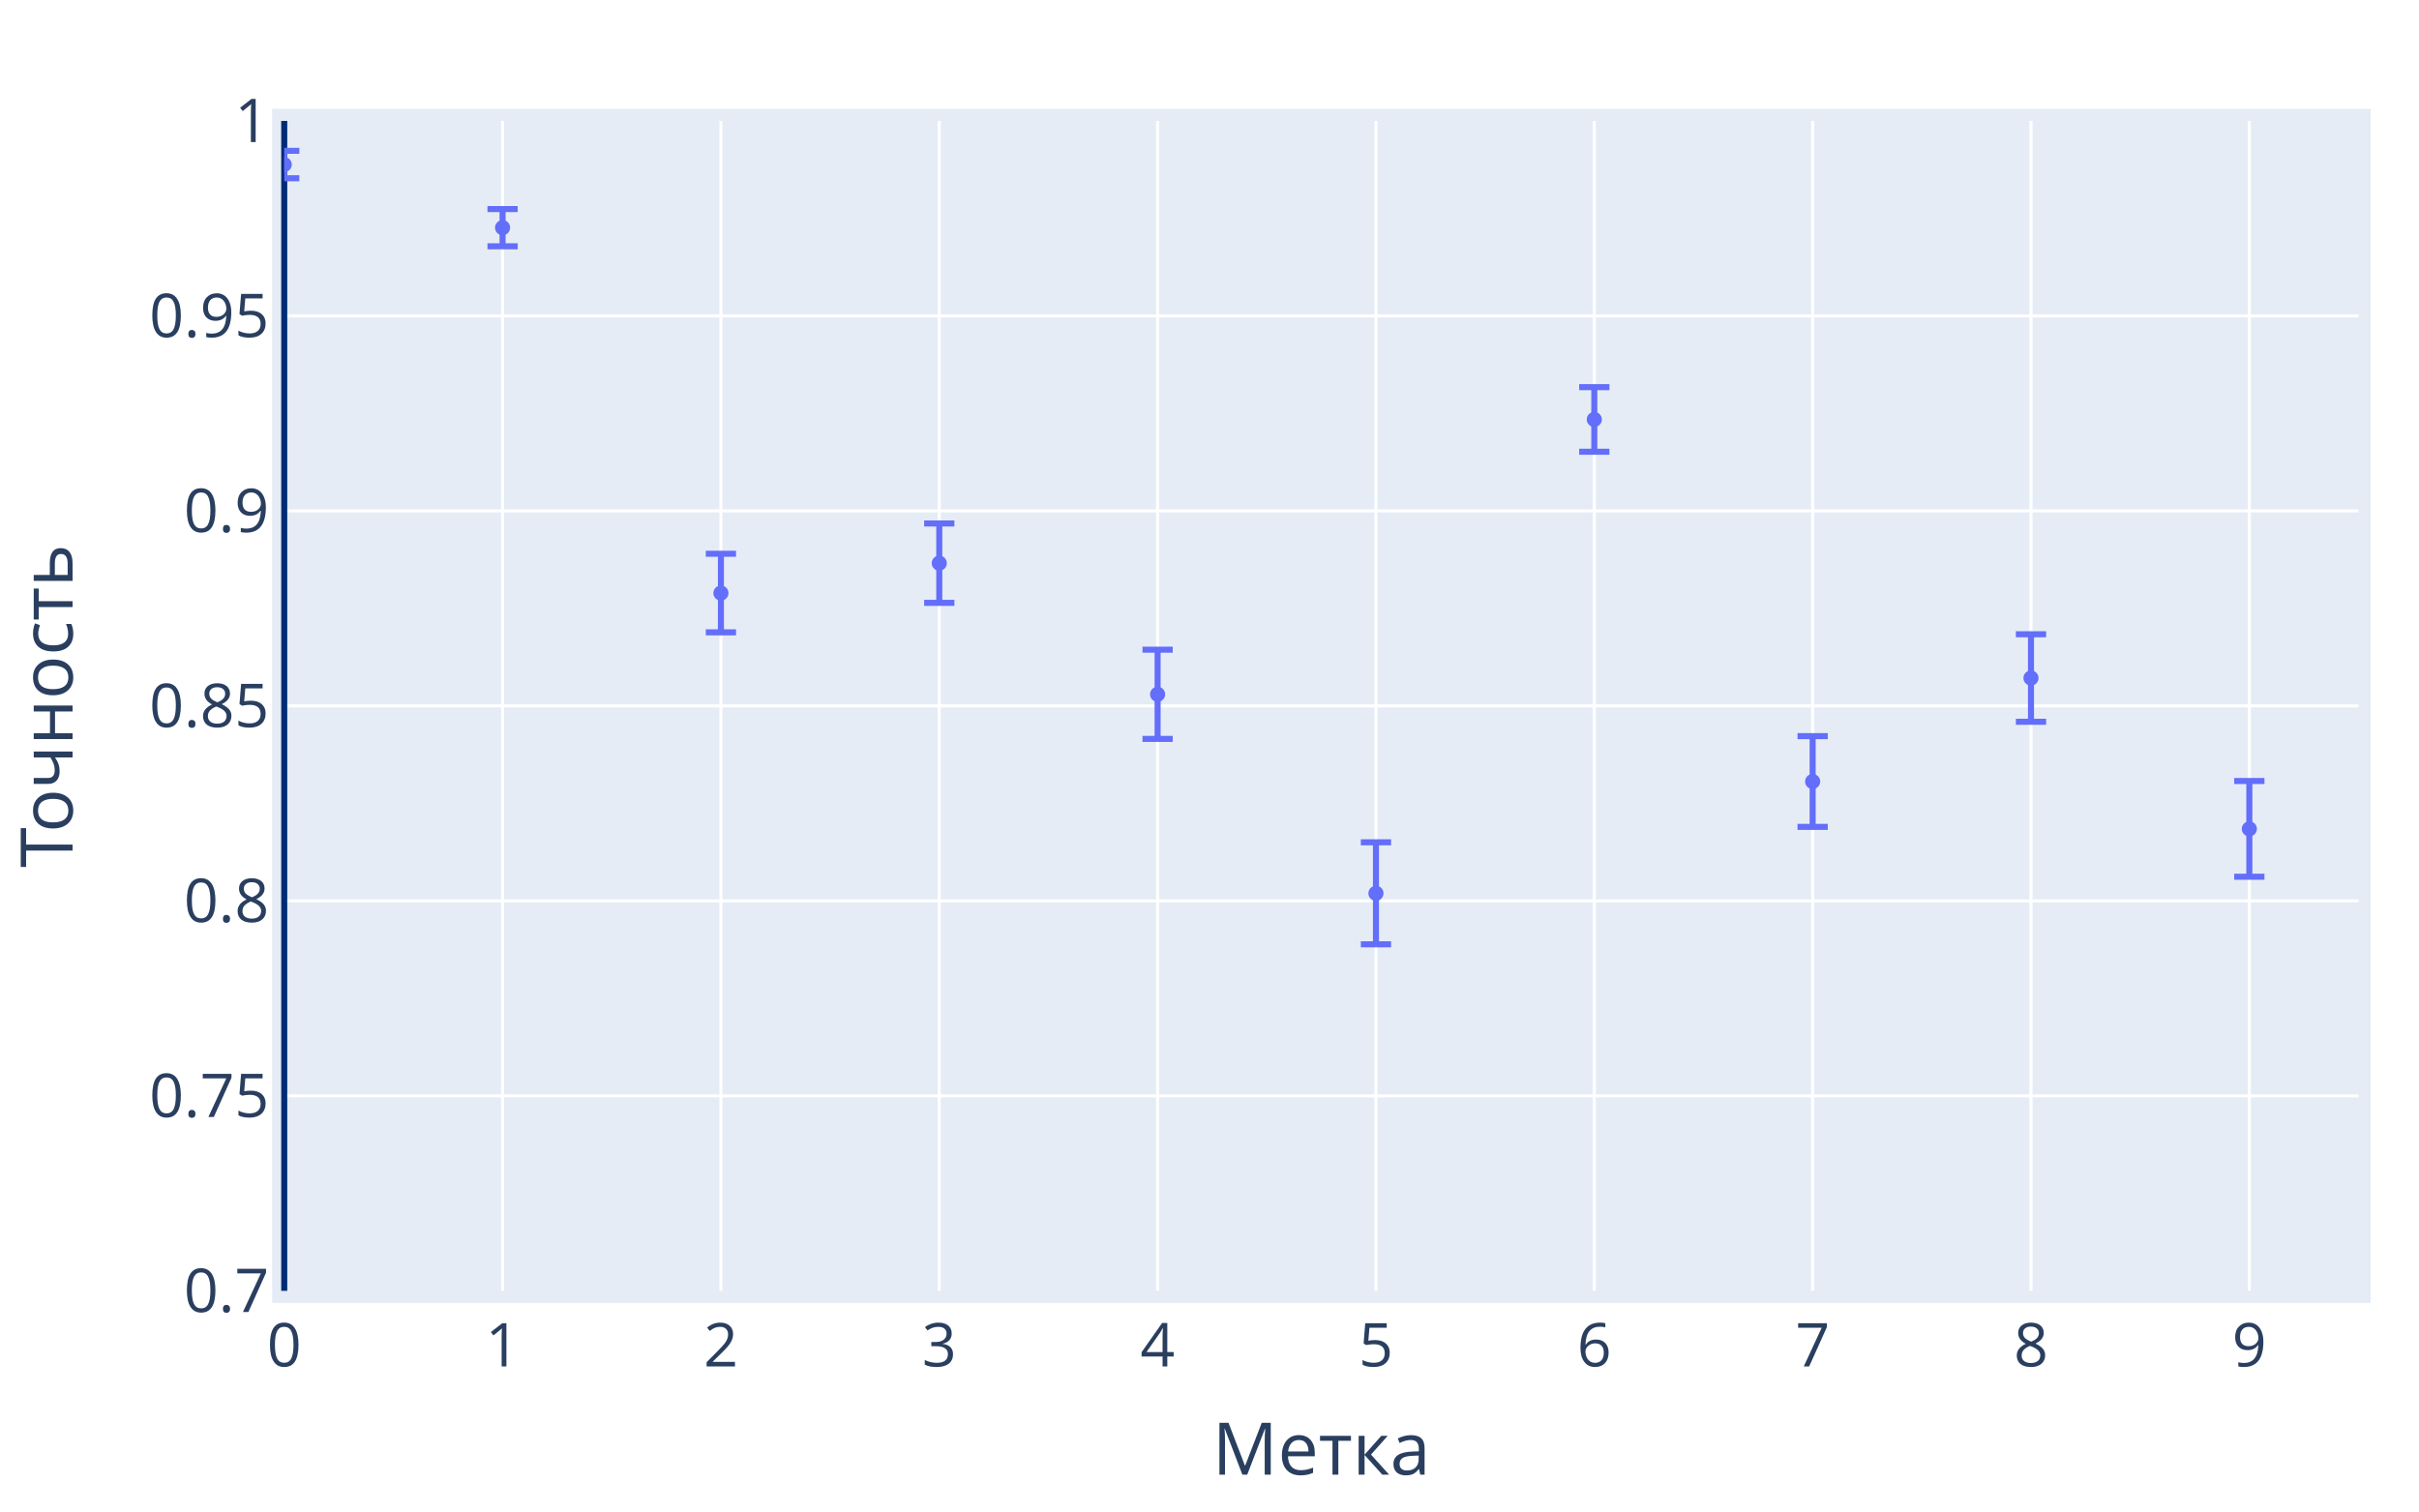
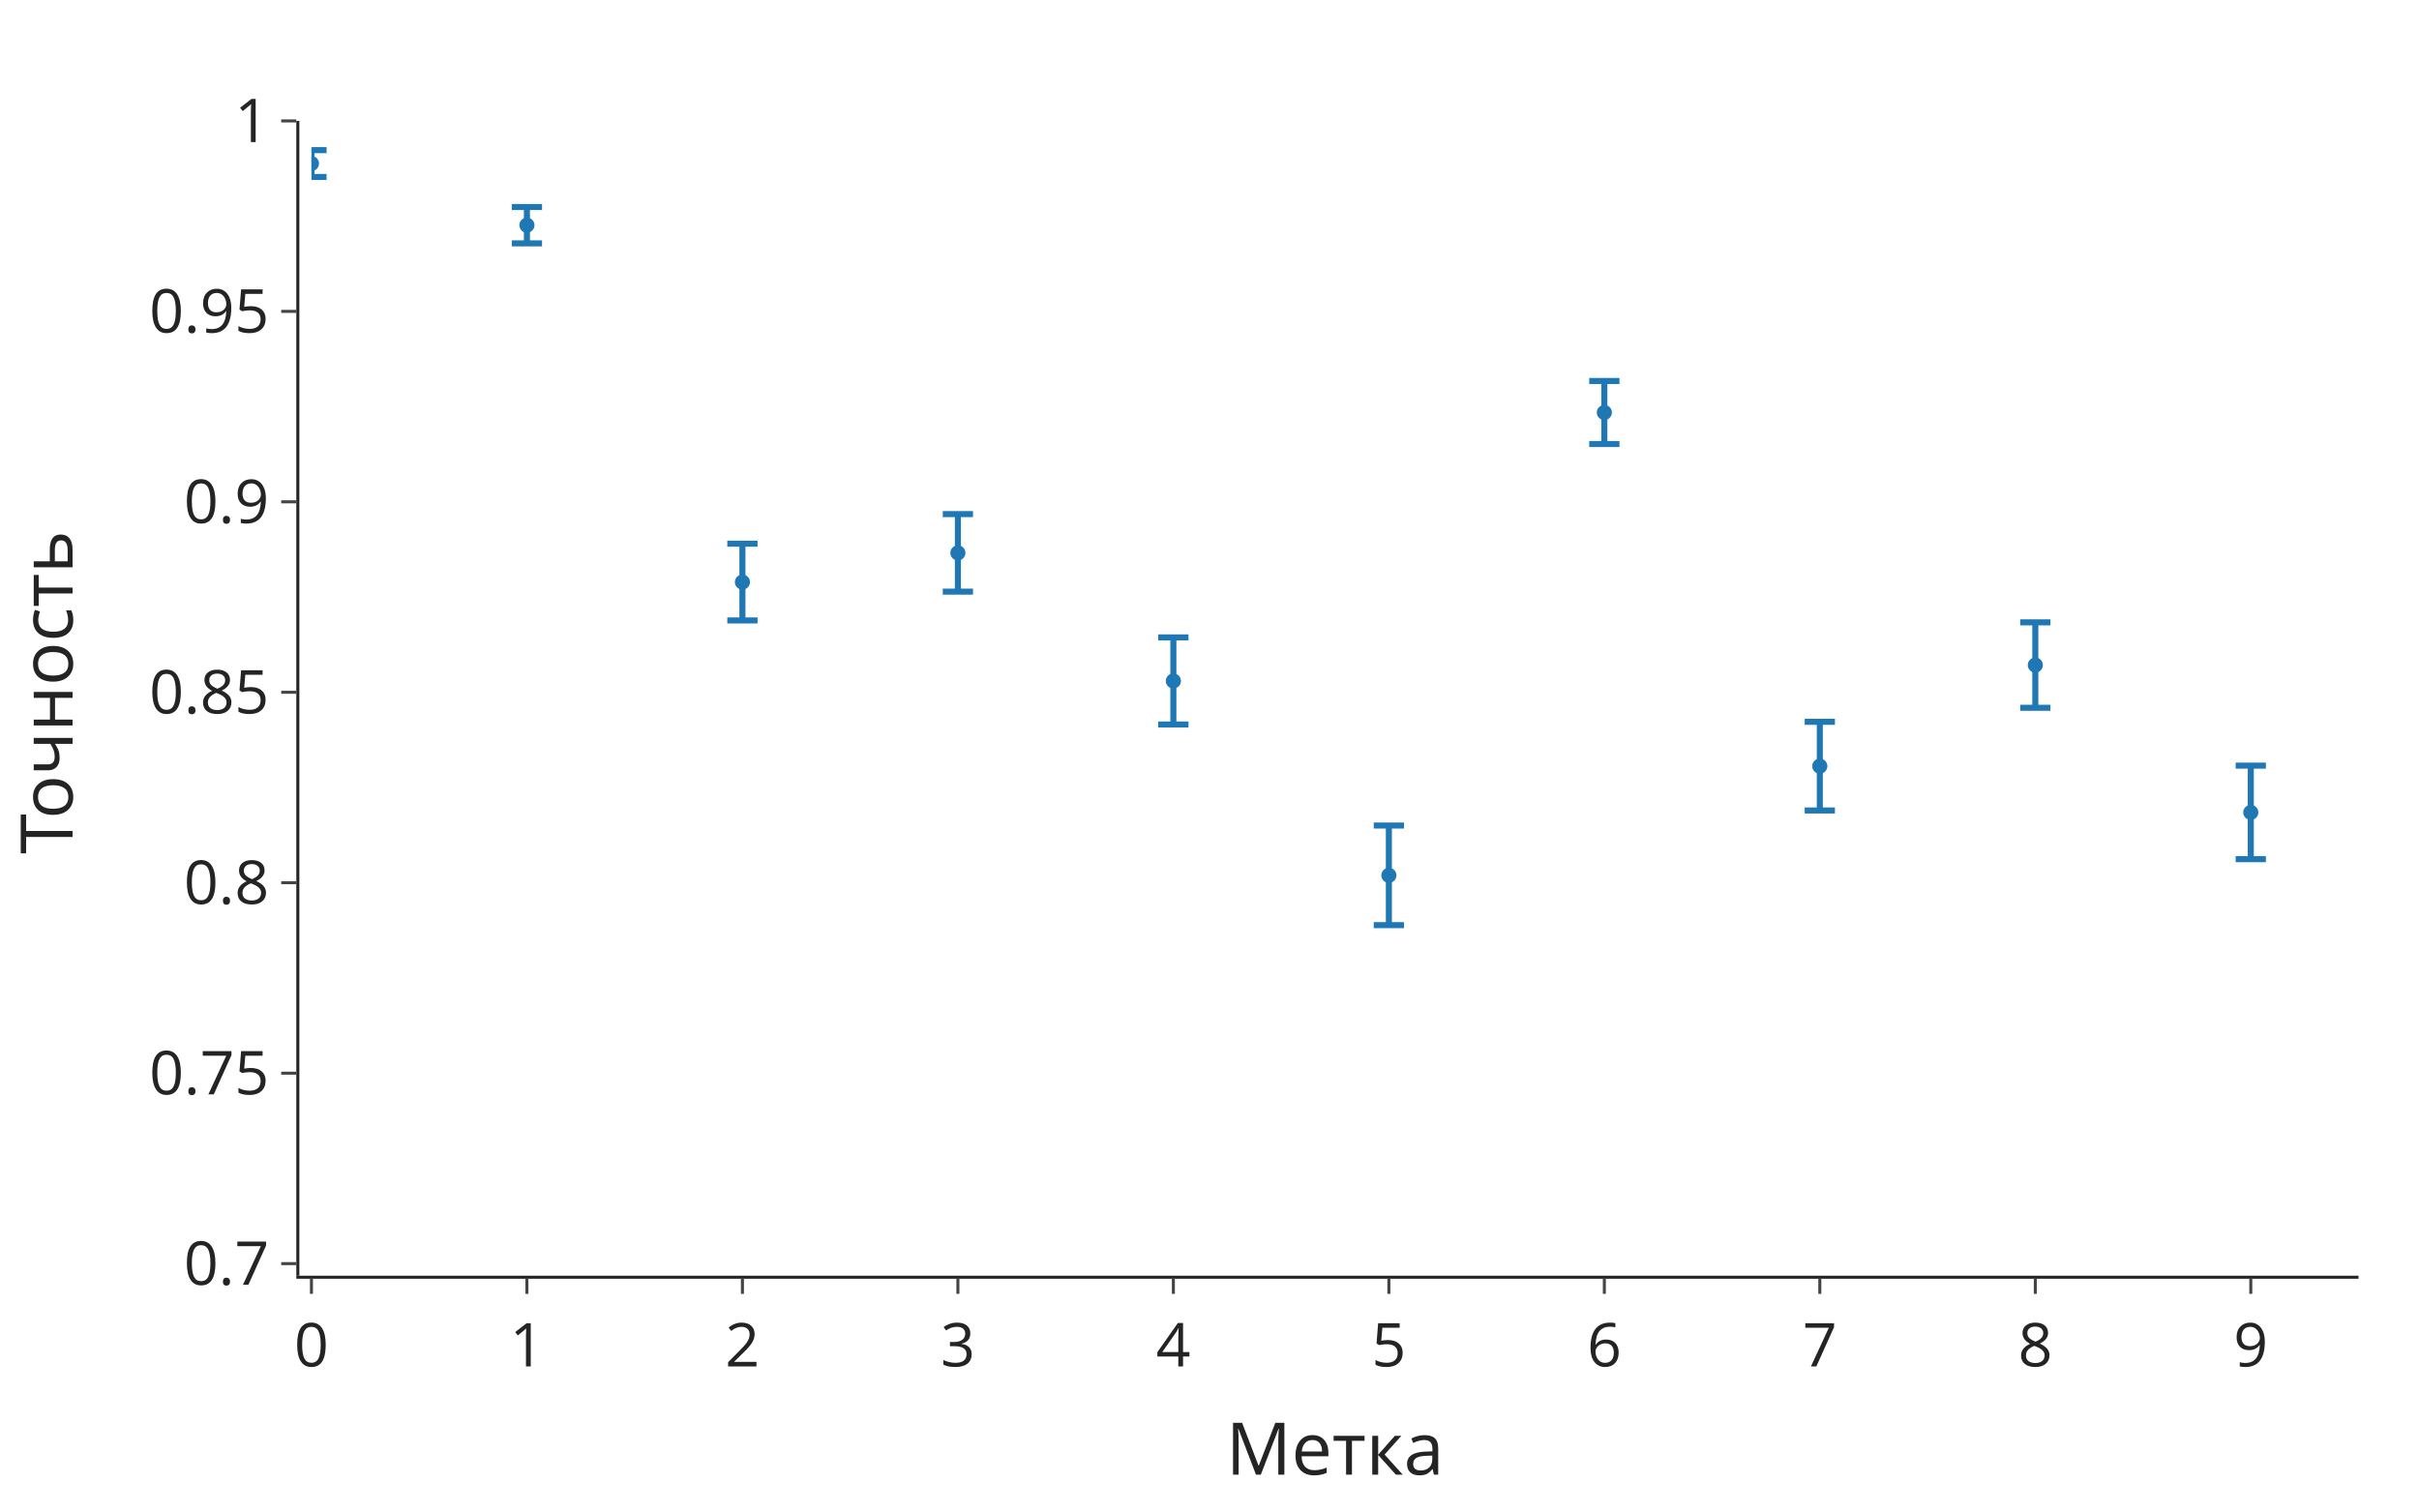
<svg xmlns="http://www.w3.org/2000/svg" class="main-svg" width="800" height="500" style="" viewBox="0 0 800 500">
  <rect x="0" y="0" width="800" height="500" style="fill: rgb(255, 255, 255); fill-opacity: 1;" />
-   <defs id="defs-c60222">
+   <defs id="defs-405b1f">
    <g class="clips">
-       <clipPath id="clipc60222xyplot" class="plotclip">
-         <rect width="686" height="387" />
+       <clipPath id="clip405b1fxyplot" class="plotclip">
+         <rect width="677" height="378" />
      </clipPath>
-       <clipPath class="axesclip" id="clipc60222x">
-         <rect x="94" y="0" width="686" height="500" />
+       <clipPath class="axesclip" id="clip405b1fx">
+         <rect x="103" y="0" width="677" height="500" />
      </clipPath>
-       <clipPath class="axesclip" id="clipc60222y">
-         <rect x="0" y="40" width="800" height="387" />
+       <clipPath class="axesclip" id="clip405b1fy">
+         <rect x="0" y="40" width="800" height="378" />
      </clipPath>
-       <clipPath class="axesclip" id="clipc60222xy">
-         <rect x="94" y="40" width="686" height="387" />
+       <clipPath class="axesclip" id="clip405b1fxy">
+         <rect x="103" y="40" width="677" height="378" />
      </clipPath>
    </g>
    <g class="gradients" />
  </defs>
-   <g class="bglayer">
-     <rect class="bg" x="90" y="36" width="694" height="395" style="fill: rgb(229, 236, 246); fill-opacity: 1; stroke-width: 0;" />
-   </g>
+   <g class="bglayer" />
  <g class="layer-below">
    <g class="imagelayer" />
    <g class="shapelayer" />
  </g>
  <g class="cartesianlayer">
    <g class="subplot xy">
      <g class="layer-subplot">
        <g class="shapelayer" />
        <g class="imagelayer" />
      </g>
      <g class="gridlayer">
-         <g class="x">
-           <path class="xgrid crisp" transform="translate(166.21,0)" d="M0,40v387" style="stroke: rgb(255, 255, 255); stroke-opacity: 1; stroke-width: 1px;" />
-           <path class="xgrid crisp" transform="translate(238.42,0)" d="M0,40v387" style="stroke: rgb(255, 255, 255); stroke-opacity: 1; stroke-width: 1px;" />
-           <path class="xgrid crisp" transform="translate(310.63,0)" d="M0,40v387" style="stroke: rgb(255, 255, 255); stroke-opacity: 1; stroke-width: 1px;" />
-           <path class="xgrid crisp" transform="translate(382.84,0)" d="M0,40v387" style="stroke: rgb(255, 255, 255); stroke-opacity: 1; stroke-width: 1px;" />
-           <path class="xgrid crisp" transform="translate(455.05,0)" d="M0,40v387" style="stroke: rgb(255, 255, 255); stroke-opacity: 1; stroke-width: 1px;" />
-           <path class="xgrid crisp" transform="translate(527.26,0)" d="M0,40v387" style="stroke: rgb(255, 255, 255); stroke-opacity: 1; stroke-width: 1px;" />
-           <path class="xgrid crisp" transform="translate(599.47,0)" d="M0,40v387" style="stroke: rgb(255, 255, 255); stroke-opacity: 1; stroke-width: 1px;" />
-           <path class="xgrid crisp" transform="translate(671.68,0)" d="M0,40v387" style="stroke: rgb(255, 255, 255); stroke-opacity: 1; stroke-width: 1px;" />
-           <path class="xgrid crisp" transform="translate(743.89,0)" d="M0,40v387" style="stroke: rgb(255, 255, 255); stroke-opacity: 1; stroke-width: 1px;" />
-         </g>
-         <g class="y">
-           <path class="ygrid crisp" transform="translate(0,362.5)" d="M94,0h686" style="stroke: rgb(255, 255, 255); stroke-opacity: 1; stroke-width: 1px;" />
-           <path class="ygrid crisp" transform="translate(0,298)" d="M94,0h686" style="stroke: rgb(255, 255, 255); stroke-opacity: 1; stroke-width: 1px;" />
-           <path class="ygrid crisp" transform="translate(0,233.5)" d="M94,0h686" style="stroke: rgb(255, 255, 255); stroke-opacity: 1; stroke-width: 1px;" />
-           <path class="ygrid crisp" transform="translate(0,169)" d="M94,0h686" style="stroke: rgb(255, 255, 255); stroke-opacity: 1; stroke-width: 1px;" />
-           <path class="ygrid crisp" transform="translate(0,104.5)" d="M94,0h686" style="stroke: rgb(255, 255, 255); stroke-opacity: 1; stroke-width: 1px;" />
-         </g>
+         <g class="x" />
+         <g class="y" />
      </g>
-       <g class="zerolinelayer">
-         <path class="xzl zl crisp" transform="translate(94,0)" d="M0,40v387" style="stroke: rgb(0, 44, 117); stroke-opacity: 1; stroke-width: 2px;" />
-       </g>
+       <g class="zerolinelayer" />
      <path class="xlines-below" />
      <path class="ylines-below" />
      <g class="overlines-below" />
      <g class="xaxislayer-below" />
      <g class="yaxislayer-below" />
      <g class="overaxes-below" />
-       <g class="plot" transform="translate(94, 40)" clip-path="url('#clipc60222xyplot')">
+       <g class="plot" transform="translate(103, 40)" clip-path="url('#clip405b1fxyplot')">
        <g class="scatterlayer mlayer">
-           <g class="trace scatter trace08b64bd0-1d58-4293-a2df-92cc72aef0f6" style="stroke-miterlimit: 2; opacity: 1;">
+           <g class="trace scatter traceac9bf42f-f4d7-4b68-928f-7a0d04e72099" style="stroke-miterlimit: 2; opacity: 1;">
            <g class="fills" />
            <g class="errorbars">
              <g class="errorbar" style="opacity: 1;">
-                 <path class="yerror" d="M-5,9.89h10m-5,0V18.97m-5,0h10" style="vector-effect: non-scaling-stroke; stroke-width: 2px; stroke: rgb(99, 110, 250); stroke-opacity: 1;" />
+                 <path class="yerror" d="M-5,9.66h10m-5,0V18.53m-5,0h10" style="vector-effect: non-scaling-stroke; stroke-width: 2px; stroke: rgb(31, 119, 180); stroke-opacity: 1;" />
              </g>
              <g class="errorbar" style="opacity: 1;">
-                 <path class="yerror" d="M67.21,29.16h10m-5,0V41.47m-5,0h10" style="vector-effect: non-scaling-stroke; stroke-width: 2px; stroke: rgb(99, 110, 250); stroke-opacity: 1;" />
+                 <path class="yerror" d="M66.26,28.48h10m-5,0V40.5m-5,0h10" style="vector-effect: non-scaling-stroke; stroke-width: 2px; stroke: rgb(31, 119, 180); stroke-opacity: 1;" />
              </g>
              <g class="errorbar" style="opacity: 1;">
-                 <path class="yerror" d="M139.42,143.18h10m-5,0V169.17m-5,0h10" style="vector-effect: non-scaling-stroke; stroke-width: 2px; stroke: rgb(99, 110, 250); stroke-opacity: 1;" />
+                 <path class="yerror" d="M137.53,139.85h10m-5,0V165.24m-5,0h10" style="vector-effect: non-scaling-stroke; stroke-width: 2px; stroke: rgb(31, 119, 180); stroke-opacity: 1;" />
              </g>
              <g class="errorbar" style="opacity: 1;">
-                 <path class="yerror" d="M211.63,133.16h10m-5,0V159.42m-5,0h10" style="vector-effect: non-scaling-stroke; stroke-width: 2px; stroke: rgb(99, 110, 250); stroke-opacity: 1;" />
+                 <path class="yerror" d="M208.79,130.06h10m-5,0V155.71m-5,0h10" style="vector-effect: non-scaling-stroke; stroke-width: 2px; stroke: rgb(31, 119, 180); stroke-opacity: 1;" />
              </g>
              <g class="errorbar" style="opacity: 1;">
-                 <path class="yerror" d="M283.84,174.91h10m-5,0V204.42m-5,0h10" style="vector-effect: non-scaling-stroke; stroke-width: 2px; stroke: rgb(99, 110, 250); stroke-opacity: 1;" />
+                 <path class="yerror" d="M280.05,170.85h10m-5,0V199.66m-5,0h10" style="vector-effect: non-scaling-stroke; stroke-width: 2px; stroke: rgb(31, 119, 180); stroke-opacity: 1;" />
              </g>
              <g class="errorbar" style="opacity: 1;">
-                 <path class="yerror" d="M356.05,238.63h10m-5,0V272.37m-5,0h10" style="vector-effect: non-scaling-stroke; stroke-width: 2px; stroke: rgb(99, 110, 250); stroke-opacity: 1;" />
+                 <path class="yerror" d="M351.32,233.08h10m-5,0V266.03m-5,0h10" style="vector-effect: non-scaling-stroke; stroke-width: 2px; stroke: rgb(31, 119, 180); stroke-opacity: 1;" />
              </g>
              <g class="errorbar" style="opacity: 1;">
-                 <path class="yerror" d="M428.26,88.07h10m-5,0V109.43m-5,0h10" style="vector-effect: non-scaling-stroke; stroke-width: 2px; stroke: rgb(99, 110, 250); stroke-opacity: 1;" />
+                 <path class="yerror" d="M422.58,86.03h10m-5,0V106.88m-5,0h10" style="vector-effect: non-scaling-stroke; stroke-width: 2px; stroke: rgb(31, 119, 180); stroke-opacity: 1;" />
              </g>
              <g class="errorbar" style="opacity: 1;">
-                 <path class="yerror" d="M500.47,203.51h10m-5,0V233.53m-5,0h10" style="vector-effect: non-scaling-stroke; stroke-width: 2px; stroke: rgb(99, 110, 250); stroke-opacity: 1;" />
+                 <path class="yerror" d="M493.84,198.77h10m-5,0V228.1m-5,0h10" style="vector-effect: non-scaling-stroke; stroke-width: 2px; stroke: rgb(31, 119, 180); stroke-opacity: 1;" />
              </g>
              <g class="errorbar" style="opacity: 1;">
-                 <path class="yerror" d="M572.68,169.81h10m-5,0V198.76m-5,0h10" style="vector-effect: non-scaling-stroke; stroke-width: 2px; stroke: rgb(99, 110, 250); stroke-opacity: 1;" />
+                 <path class="yerror" d="M565.11,165.87h10m-5,0V194.13m-5,0h10" style="vector-effect: non-scaling-stroke; stroke-width: 2px; stroke: rgb(31, 119, 180); stroke-opacity: 1;" />
              </g>
              <g class="errorbar" style="opacity: 1;">
-                 <path class="yerror" d="M644.89,218.35h10m-5,0V250.02m-5,0h10" style="vector-effect: non-scaling-stroke; stroke-width: 2px; stroke: rgb(99, 110, 250); stroke-opacity: 1;" />
+                 <path class="yerror" d="M636.37,213.27h10m-5,0V244.21m-5,0h10" style="vector-effect: non-scaling-stroke; stroke-width: 2px; stroke: rgb(31, 119, 180); stroke-opacity: 1;" />
              </g>
            </g>
            <g class="lines" />
            <g class="points">
-               <path class="point" transform="translate(0,14.43)" d="M2.5,0A2.5,2.5 0 1,1 0,-2.5A2.5,2.5 0 0,1 2.5,0Z" style="opacity: 1; stroke-width: 0px; fill: rgb(99, 110, 250); fill-opacity: 1;" />
-               <path class="point" transform="translate(72.21,35.31)" d="M2.5,0A2.5,2.5 0 1,1 0,-2.5A2.5,2.5 0 0,1 2.5,0Z" style="opacity: 1; stroke-width: 0px; fill: rgb(99, 110, 250); fill-opacity: 1;" />
-               <path class="point" transform="translate(144.42,156.18)" d="M2.5,0A2.5,2.5 0 1,1 0,-2.5A2.5,2.5 0 0,1 2.5,0Z" style="opacity: 1; stroke-width: 0px; fill: rgb(99, 110, 250); fill-opacity: 1;" />
-               <path class="point" transform="translate(216.63,146.29)" d="M2.5,0A2.5,2.5 0 1,1 0,-2.5A2.5,2.5 0 0,1 2.5,0Z" style="opacity: 1; stroke-width: 0px; fill: rgb(99, 110, 250); fill-opacity: 1;" />
-               <path class="point" transform="translate(288.84,189.67)" d="M2.5,0A2.5,2.5 0 1,1 0,-2.5A2.5,2.5 0 0,1 2.5,0Z" style="opacity: 1; stroke-width: 0px; fill: rgb(99, 110, 250); fill-opacity: 1;" />
-               <path class="point" transform="translate(361.05,255.5)" d="M2.5,0A2.5,2.5 0 1,1 0,-2.5A2.5,2.5 0 0,1 2.5,0Z" style="opacity: 1; stroke-width: 0px; fill: rgb(99, 110, 250); fill-opacity: 1;" />
-               <path class="point" transform="translate(433.26,98.75)" d="M2.5,0A2.5,2.5 0 1,1 0,-2.5A2.5,2.5 0 0,1 2.5,0Z" style="opacity: 1; stroke-width: 0px; fill: rgb(99, 110, 250); fill-opacity: 1;" />
-               <path class="point" transform="translate(505.47,218.52)" d="M2.5,0A2.5,2.5 0 1,1 0,-2.5A2.5,2.5 0 0,1 2.5,0Z" style="opacity: 1; stroke-width: 0px; fill: rgb(99, 110, 250); fill-opacity: 1;" />
-               <path class="point" transform="translate(577.68,184.29)" d="M2.5,0A2.5,2.5 0 1,1 0,-2.5A2.5,2.5 0 0,1 2.5,0Z" style="opacity: 1; stroke-width: 0px; fill: rgb(99, 110, 250); fill-opacity: 1;" />
-               <path class="point" transform="translate(649.89,234.19)" d="M2.5,0A2.5,2.5 0 1,1 0,-2.5A2.5,2.5 0 0,1 2.5,0Z" style="opacity: 1; stroke-width: 0px; fill: rgb(99, 110, 250); fill-opacity: 1;" />
+               <path class="point" transform="translate(0,14.09)" d="M2.5,0A2.5,2.5 0 1,1 0,-2.5A2.5,2.5 0 0,1 2.5,0Z" style="opacity: 1; stroke-width: 0px; fill: rgb(31, 119, 180); fill-opacity: 1;" />
+               <path class="point" transform="translate(71.26,34.49)" d="M2.5,0A2.5,2.5 0 1,1 0,-2.5A2.5,2.5 0 0,1 2.5,0Z" style="opacity: 1; stroke-width: 0px; fill: rgb(31, 119, 180); fill-opacity: 1;" />
+               <path class="point" transform="translate(142.53,152.55)" d="M2.5,0A2.5,2.5 0 1,1 0,-2.5A2.5,2.5 0 0,1 2.5,0Z" style="opacity: 1; stroke-width: 0px; fill: rgb(31, 119, 180); fill-opacity: 1;" />
+               <path class="point" transform="translate(213.79,142.89)" d="M2.5,0A2.5,2.5 0 1,1 0,-2.5A2.5,2.5 0 0,1 2.5,0Z" style="opacity: 1; stroke-width: 0px; fill: rgb(31, 119, 180); fill-opacity: 1;" />
+               <path class="point" transform="translate(285.05,185.26)" d="M2.5,0A2.5,2.5 0 1,1 0,-2.5A2.5,2.5 0 0,1 2.5,0Z" style="opacity: 1; stroke-width: 0px; fill: rgb(31, 119, 180); fill-opacity: 1;" />
+               <path class="point" transform="translate(356.32,249.56)" d="M2.5,0A2.5,2.5 0 1,1 0,-2.5A2.5,2.5 0 0,1 2.5,0Z" style="opacity: 1; stroke-width: 0px; fill: rgb(31, 119, 180); fill-opacity: 1;" />
+               <path class="point" transform="translate(427.58,96.45)" d="M2.5,0A2.5,2.5 0 1,1 0,-2.5A2.5,2.5 0 0,1 2.5,0Z" style="opacity: 1; stroke-width: 0px; fill: rgb(31, 119, 180); fill-opacity: 1;" />
+               <path class="point" transform="translate(498.84,213.44)" d="M2.5,0A2.5,2.5 0 1,1 0,-2.5A2.5,2.5 0 0,1 2.5,0Z" style="opacity: 1; stroke-width: 0px; fill: rgb(31, 119, 180); fill-opacity: 1;" />
+               <path class="point" transform="translate(570.11,180)" d="M2.5,0A2.5,2.5 0 1,1 0,-2.5A2.5,2.5 0 0,1 2.5,0Z" style="opacity: 1; stroke-width: 0px; fill: rgb(31, 119, 180); fill-opacity: 1;" />
+               <path class="point" transform="translate(641.37,228.74)" d="M2.5,0A2.5,2.5 0 1,1 0,-2.5A2.5,2.5 0 0,1 2.5,0Z" style="opacity: 1; stroke-width: 0px; fill: rgb(31, 119, 180); fill-opacity: 1;" />
            </g>
            <g class="text" />
          </g>
        </g>
      </g>
      <g class="overplot" />
-       <path class="xlines-above crisp" d="M0,0" style="fill: none;" />
-       <path class="ylines-above crisp" d="M0,0" style="fill: none;" />
+       <path class="xlines-above crisp" d="M98,422.5H780" style="fill: none; stroke-width: 1px; stroke: rgb(36, 36, 36); stroke-opacity: 1;" />
+       <path class="ylines-above crisp" d="M98.5,40V422" style="fill: none; stroke-width: 1px; stroke: rgb(36, 36, 36); stroke-opacity: 1;" />
      <g class="overlines-above" />
      <g class="xaxislayer-above">
+         <path class="xtick ticks crisp" d="M0,423v5" transform="translate(103,0)" style="stroke: rgb(68, 68, 68); stroke-opacity: 1; stroke-width: 1px;" />
+         <path class="xtick ticks crisp" d="M0,423v5" transform="translate(174.26,0)" style="stroke: rgb(68, 68, 68); stroke-opacity: 1; stroke-width: 1px;" />
+         <path class="xtick ticks crisp" d="M0,423v5" transform="translate(245.53,0)" style="stroke: rgb(68, 68, 68); stroke-opacity: 1; stroke-width: 1px;" />
+         <path class="xtick ticks crisp" d="M0,423v5" transform="translate(316.79,0)" style="stroke: rgb(68, 68, 68); stroke-opacity: 1; stroke-width: 1px;" />
+         <path class="xtick ticks crisp" d="M0,423v5" transform="translate(388.05,0)" style="stroke: rgb(68, 68, 68); stroke-opacity: 1; stroke-width: 1px;" />
+         <path class="xtick ticks crisp" d="M0,423v5" transform="translate(459.32,0)" style="stroke: rgb(68, 68, 68); stroke-opacity: 1; stroke-width: 1px;" />
+         <path class="xtick ticks crisp" d="M0,423v5" transform="translate(530.58,0)" style="stroke: rgb(68, 68, 68); stroke-opacity: 1; stroke-width: 1px;" />
+         <path class="xtick ticks crisp" d="M0,423v5" transform="translate(601.84,0)" style="stroke: rgb(68, 68, 68); stroke-opacity: 1; stroke-width: 1px;" />
+         <path class="xtick ticks crisp" d="M0,423v5" transform="translate(673.11,0)" style="stroke: rgb(68, 68, 68); stroke-opacity: 1; stroke-width: 1px;" />
+         <path class="xtick ticks crisp" d="M0,423v5" transform="translate(744.37,0)" style="stroke: rgb(68, 68, 68); stroke-opacity: 1; stroke-width: 1px;" />
        <g class="xtick">
-           <text text-anchor="middle" x="0" y="452" transform="translate(94,0)" style="font-family: 'Open Sans', verdana, arial, sans-serif; font-size: 20px; fill: rgb(42, 63, 95); fill-opacity: 1; white-space: pre;">0</text>
+           <text text-anchor="middle" x="0" y="452" transform="translate(103,0)" style="font-family: 'Open Sans', verdana, arial, sans-serif; font-size: 20px; fill: rgb(36, 36, 36); fill-opacity: 1; white-space: pre;">0</text>
        </g>
        <g class="xtick">
-           <text text-anchor="middle" x="0" y="452" transform="translate(166.21,0)" style="font-family: 'Open Sans', verdana, arial, sans-serif; font-size: 20px; fill: rgb(42, 63, 95); fill-opacity: 1; white-space: pre;">1</text>
+           <text text-anchor="middle" x="0" y="452" transform="translate(174.26,0)" style="font-family: 'Open Sans', verdana, arial, sans-serif; font-size: 20px; fill: rgb(36, 36, 36); fill-opacity: 1; white-space: pre;">1</text>
        </g>
        <g class="xtick">
-           <text text-anchor="middle" x="0" y="452" transform="translate(238.42,0)" style="font-family: 'Open Sans', verdana, arial, sans-serif; font-size: 20px; fill: rgb(42, 63, 95); fill-opacity: 1; white-space: pre;">2</text>
+           <text text-anchor="middle" x="0" y="452" transform="translate(245.53,0)" style="font-family: 'Open Sans', verdana, arial, sans-serif; font-size: 20px; fill: rgb(36, 36, 36); fill-opacity: 1; white-space: pre;">2</text>
        </g>
        <g class="xtick">
-           <text text-anchor="middle" x="0" y="452" transform="translate(310.63,0)" style="font-family: 'Open Sans', verdana, arial, sans-serif; font-size: 20px; fill: rgb(42, 63, 95); fill-opacity: 1; white-space: pre;">3</text>
+           <text text-anchor="middle" x="0" y="452" transform="translate(316.79,0)" style="font-family: 'Open Sans', verdana, arial, sans-serif; font-size: 20px; fill: rgb(36, 36, 36); fill-opacity: 1; white-space: pre;">3</text>
        </g>
        <g class="xtick">
-           <text text-anchor="middle" x="0" y="452" transform="translate(382.84,0)" style="font-family: 'Open Sans', verdana, arial, sans-serif; font-size: 20px; fill: rgb(42, 63, 95); fill-opacity: 1; white-space: pre;">4</text>
+           <text text-anchor="middle" x="0" y="452" transform="translate(388.05,0)" style="font-family: 'Open Sans', verdana, arial, sans-serif; font-size: 20px; fill: rgb(36, 36, 36); fill-opacity: 1; white-space: pre;">4</text>
        </g>
        <g class="xtick">
-           <text text-anchor="middle" x="0" y="452" transform="translate(455.05,0)" style="font-family: 'Open Sans', verdana, arial, sans-serif; font-size: 20px; fill: rgb(42, 63, 95); fill-opacity: 1; white-space: pre;">5</text>
+           <text text-anchor="middle" x="0" y="452" transform="translate(459.32,0)" style="font-family: 'Open Sans', verdana, arial, sans-serif; font-size: 20px; fill: rgb(36, 36, 36); fill-opacity: 1; white-space: pre;">5</text>
        </g>
        <g class="xtick">
-           <text text-anchor="middle" x="0" y="452" transform="translate(527.26,0)" style="font-family: 'Open Sans', verdana, arial, sans-serif; font-size: 20px; fill: rgb(42, 63, 95); fill-opacity: 1; white-space: pre;">6</text>
+           <text text-anchor="middle" x="0" y="452" transform="translate(530.58,0)" style="font-family: 'Open Sans', verdana, arial, sans-serif; font-size: 20px; fill: rgb(36, 36, 36); fill-opacity: 1; white-space: pre;">6</text>
        </g>
        <g class="xtick">
-           <text text-anchor="middle" x="0" y="452" transform="translate(599.47,0)" style="font-family: 'Open Sans', verdana, arial, sans-serif; font-size: 20px; fill: rgb(42, 63, 95); fill-opacity: 1; white-space: pre;">7</text>
+           <text text-anchor="middle" x="0" y="452" transform="translate(601.84,0)" style="font-family: 'Open Sans', verdana, arial, sans-serif; font-size: 20px; fill: rgb(36, 36, 36); fill-opacity: 1; white-space: pre;">7</text>
        </g>
        <g class="xtick">
-           <text text-anchor="middle" x="0" y="452" transform="translate(671.68,0)" style="font-family: 'Open Sans', verdana, arial, sans-serif; font-size: 20px; fill: rgb(42, 63, 95); fill-opacity: 1; white-space: pre;">8</text>
+           <text text-anchor="middle" x="0" y="452" transform="translate(673.11,0)" style="font-family: 'Open Sans', verdana, arial, sans-serif; font-size: 20px; fill: rgb(36, 36, 36); fill-opacity: 1; white-space: pre;">8</text>
        </g>
        <g class="xtick">
-           <text text-anchor="middle" x="0" y="452" transform="translate(743.89,0)" style="font-family: 'Open Sans', verdana, arial, sans-serif; font-size: 20px; fill: rgb(42, 63, 95); fill-opacity: 1; white-space: pre;">9</text>
+           <text text-anchor="middle" x="0" y="452" transform="translate(744.37,0)" style="font-family: 'Open Sans', verdana, arial, sans-serif; font-size: 20px; fill: rgb(36, 36, 36); fill-opacity: 1; white-space: pre;">9</text>
        </g>
      </g>
      <g class="yaxislayer-above">
+         <path class="ytick ticks crisp" d="M98,0h-5" transform="translate(0,418)" style="stroke: rgb(68, 68, 68); stroke-opacity: 1; stroke-width: 1px;" />
+         <path class="ytick ticks crisp" d="M98,0h-5" transform="translate(0,355)" style="stroke: rgb(68, 68, 68); stroke-opacity: 1; stroke-width: 1px;" />
+         <path class="ytick ticks crisp" d="M98,0h-5" transform="translate(0,292)" style="stroke: rgb(68, 68, 68); stroke-opacity: 1; stroke-width: 1px;" />
+         <path class="ytick ticks crisp" d="M98,0h-5" transform="translate(0,229)" style="stroke: rgb(68, 68, 68); stroke-opacity: 1; stroke-width: 1px;" />
+         <path class="ytick ticks crisp" d="M98,0h-5" transform="translate(0,166)" style="stroke: rgb(68, 68, 68); stroke-opacity: 1; stroke-width: 1px;" />
+         <path class="ytick ticks crisp" d="M98,0h-5" transform="translate(0,103)" style="stroke: rgb(68, 68, 68); stroke-opacity: 1; stroke-width: 1px;" />
+         <path class="ytick ticks crisp" d="M98,0h-5" transform="translate(0,40)" style="stroke: rgb(68, 68, 68); stroke-opacity: 1; stroke-width: 1px;" />
        <g class="ytick">
-           <text text-anchor="end" x="89" y="7" transform="translate(0,427)" style="font-family: 'Open Sans', verdana, arial, sans-serif; font-size: 20px; fill: rgb(42, 63, 95); fill-opacity: 1; white-space: pre;">0.7</text>
+           <text text-anchor="end" x="89" y="7" transform="translate(0,418)" style="font-family: 'Open Sans', verdana, arial, sans-serif; font-size: 20px; fill: rgb(36, 36, 36); fill-opacity: 1; white-space: pre;">0.7</text>
        </g>
        <g class="ytick">
-           <text text-anchor="end" x="89" y="7" transform="translate(0,362.5)" style="font-family: 'Open Sans', verdana, arial, sans-serif; font-size: 20px; fill: rgb(42, 63, 95); fill-opacity: 1; white-space: pre;">0.75</text>
+           <text text-anchor="end" x="89" y="7" transform="translate(0,355)" style="font-family: 'Open Sans', verdana, arial, sans-serif; font-size: 20px; fill: rgb(36, 36, 36); fill-opacity: 1; white-space: pre;">0.75</text>
        </g>
        <g class="ytick">
-           <text text-anchor="end" x="89" y="7" transform="translate(0,298)" style="font-family: 'Open Sans', verdana, arial, sans-serif; font-size: 20px; fill: rgb(42, 63, 95); fill-opacity: 1; white-space: pre;">0.8</text>
+           <text text-anchor="end" x="89" y="7" transform="translate(0,292)" style="font-family: 'Open Sans', verdana, arial, sans-serif; font-size: 20px; fill: rgb(36, 36, 36); fill-opacity: 1; white-space: pre;">0.8</text>
        </g>
        <g class="ytick">
-           <text text-anchor="end" x="89" y="7" transform="translate(0,233.5)" style="font-family: 'Open Sans', verdana, arial, sans-serif; font-size: 20px; fill: rgb(42, 63, 95); fill-opacity: 1; white-space: pre;">0.85</text>
+           <text text-anchor="end" x="89" y="7" transform="translate(0,229)" style="font-family: 'Open Sans', verdana, arial, sans-serif; font-size: 20px; fill: rgb(36, 36, 36); fill-opacity: 1; white-space: pre;">0.85</text>
        </g>
        <g class="ytick">
-           <text text-anchor="end" x="89" y="7" transform="translate(0,169)" style="font-family: 'Open Sans', verdana, arial, sans-serif; font-size: 20px; fill: rgb(42, 63, 95); fill-opacity: 1; white-space: pre;">0.9</text>
+           <text text-anchor="end" x="89" y="7" transform="translate(0,166)" style="font-family: 'Open Sans', verdana, arial, sans-serif; font-size: 20px; fill: rgb(36, 36, 36); fill-opacity: 1; white-space: pre;">0.9</text>
        </g>
        <g class="ytick">
-           <text text-anchor="end" x="89" y="7" transform="translate(0,104.5)" style="font-family: 'Open Sans', verdana, arial, sans-serif; font-size: 20px; fill: rgb(42, 63, 95); fill-opacity: 1; white-space: pre;">0.95</text>
+           <text text-anchor="end" x="89" y="7" transform="translate(0,103)" style="font-family: 'Open Sans', verdana, arial, sans-serif; font-size: 20px; fill: rgb(36, 36, 36); fill-opacity: 1; white-space: pre;">0.95</text>
        </g>
        <g class="ytick">
-           <text text-anchor="end" x="89" y="7" transform="translate(0,40)" style="font-family: 'Open Sans', verdana, arial, sans-serif; font-size: 20px; fill: rgb(42, 63, 95); fill-opacity: 1; white-space: pre;">1</text>
+           <text text-anchor="end" x="89" y="7" transform="translate(0,40)" style="font-family: 'Open Sans', verdana, arial, sans-serif; font-size: 20px; fill: rgb(36, 36, 36); fill-opacity: 1; white-space: pre;">1</text>
        </g>
      </g>
      <g class="overaxes-above" />
    </g>
  </g>
  <g class="polarlayer" />
  <g class="ternarylayer" />
  <g class="geolayer" />
  <g class="funnelarealayer" />
  <g class="pielayer" />
  <g class="treemaplayer" />
  <g class="sunburstlayer" />
  <g class="glimages" />
-   <defs id="topdefs-c60222">
+   <defs id="topdefs-405b1f">
    <g class="clips" />
  </defs>
  <g class="layer-above">
    <g class="imagelayer" />
    <g class="shapelayer" />
  </g>
  <g class="infolayer">
    <g class="g-gtitle" />
    <g class="g-xtitle">
-       <text class="xtitle" x="437" y="487.8" text-anchor="middle" style="font-family: 'Open Sans', verdana, arial, sans-serif; font-size: 24px; fill: rgb(42, 63, 95); opacity: 1; font-weight: normal; white-space: pre;">Метка</text>
+       <text class="xtitle" x="441.5" y="487.8" text-anchor="middle" style="font-family: 'Open Sans', verdana, arial, sans-serif; font-size: 24px; fill: rgb(36, 36, 36); opacity: 1; font-weight: normal; white-space: pre;">Метка</text>
    </g>
    <g class="g-ytitle" transform="translate(12.22168,0)">
-       <text class="ytitle" transform="rotate(-90,11.77813,233.5)" x="11.778" y="233.5" text-anchor="middle" style="font-family: 'Open Sans', verdana, arial, sans-serif; font-size: 24px; fill: rgb(42, 63, 95); opacity: 1; font-weight: normal; white-space: pre;">Точность</text>
+       <text class="ytitle" transform="rotate(-90,11.77813,229)" x="11.778" y="229" text-anchor="middle" style="font-family: 'Open Sans', verdana, arial, sans-serif; font-size: 24px; fill: rgb(36, 36, 36); opacity: 1; font-weight: normal; white-space: pre;">Точность</text>
    </g>
  </g>
</svg>
